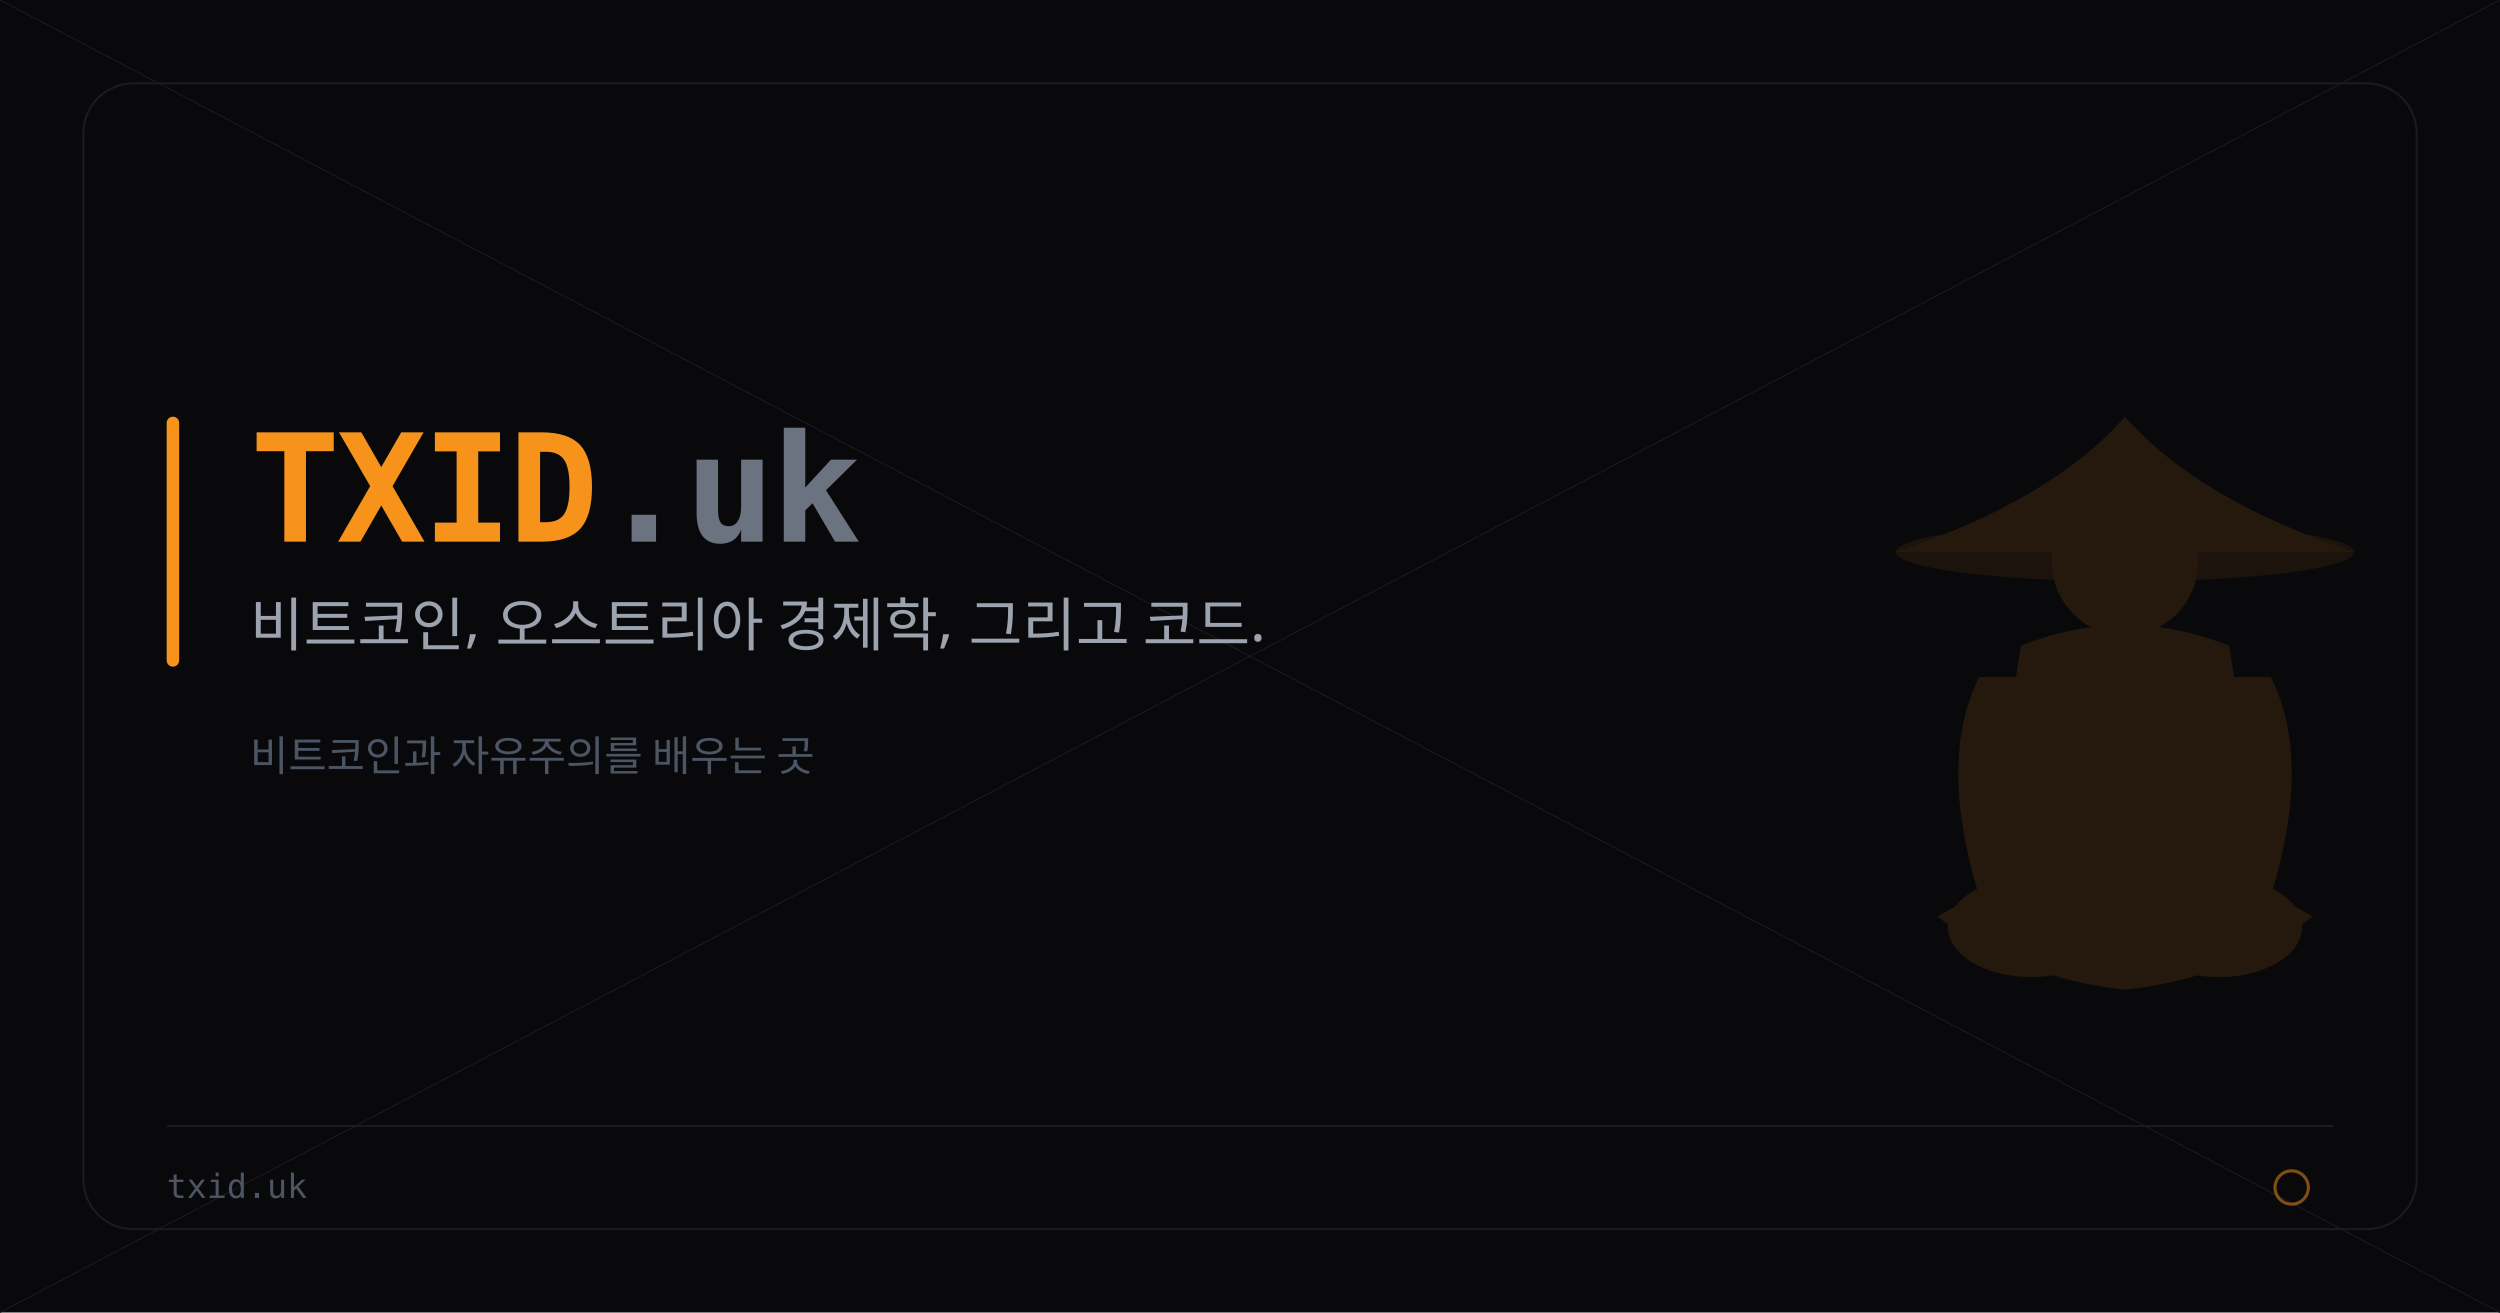
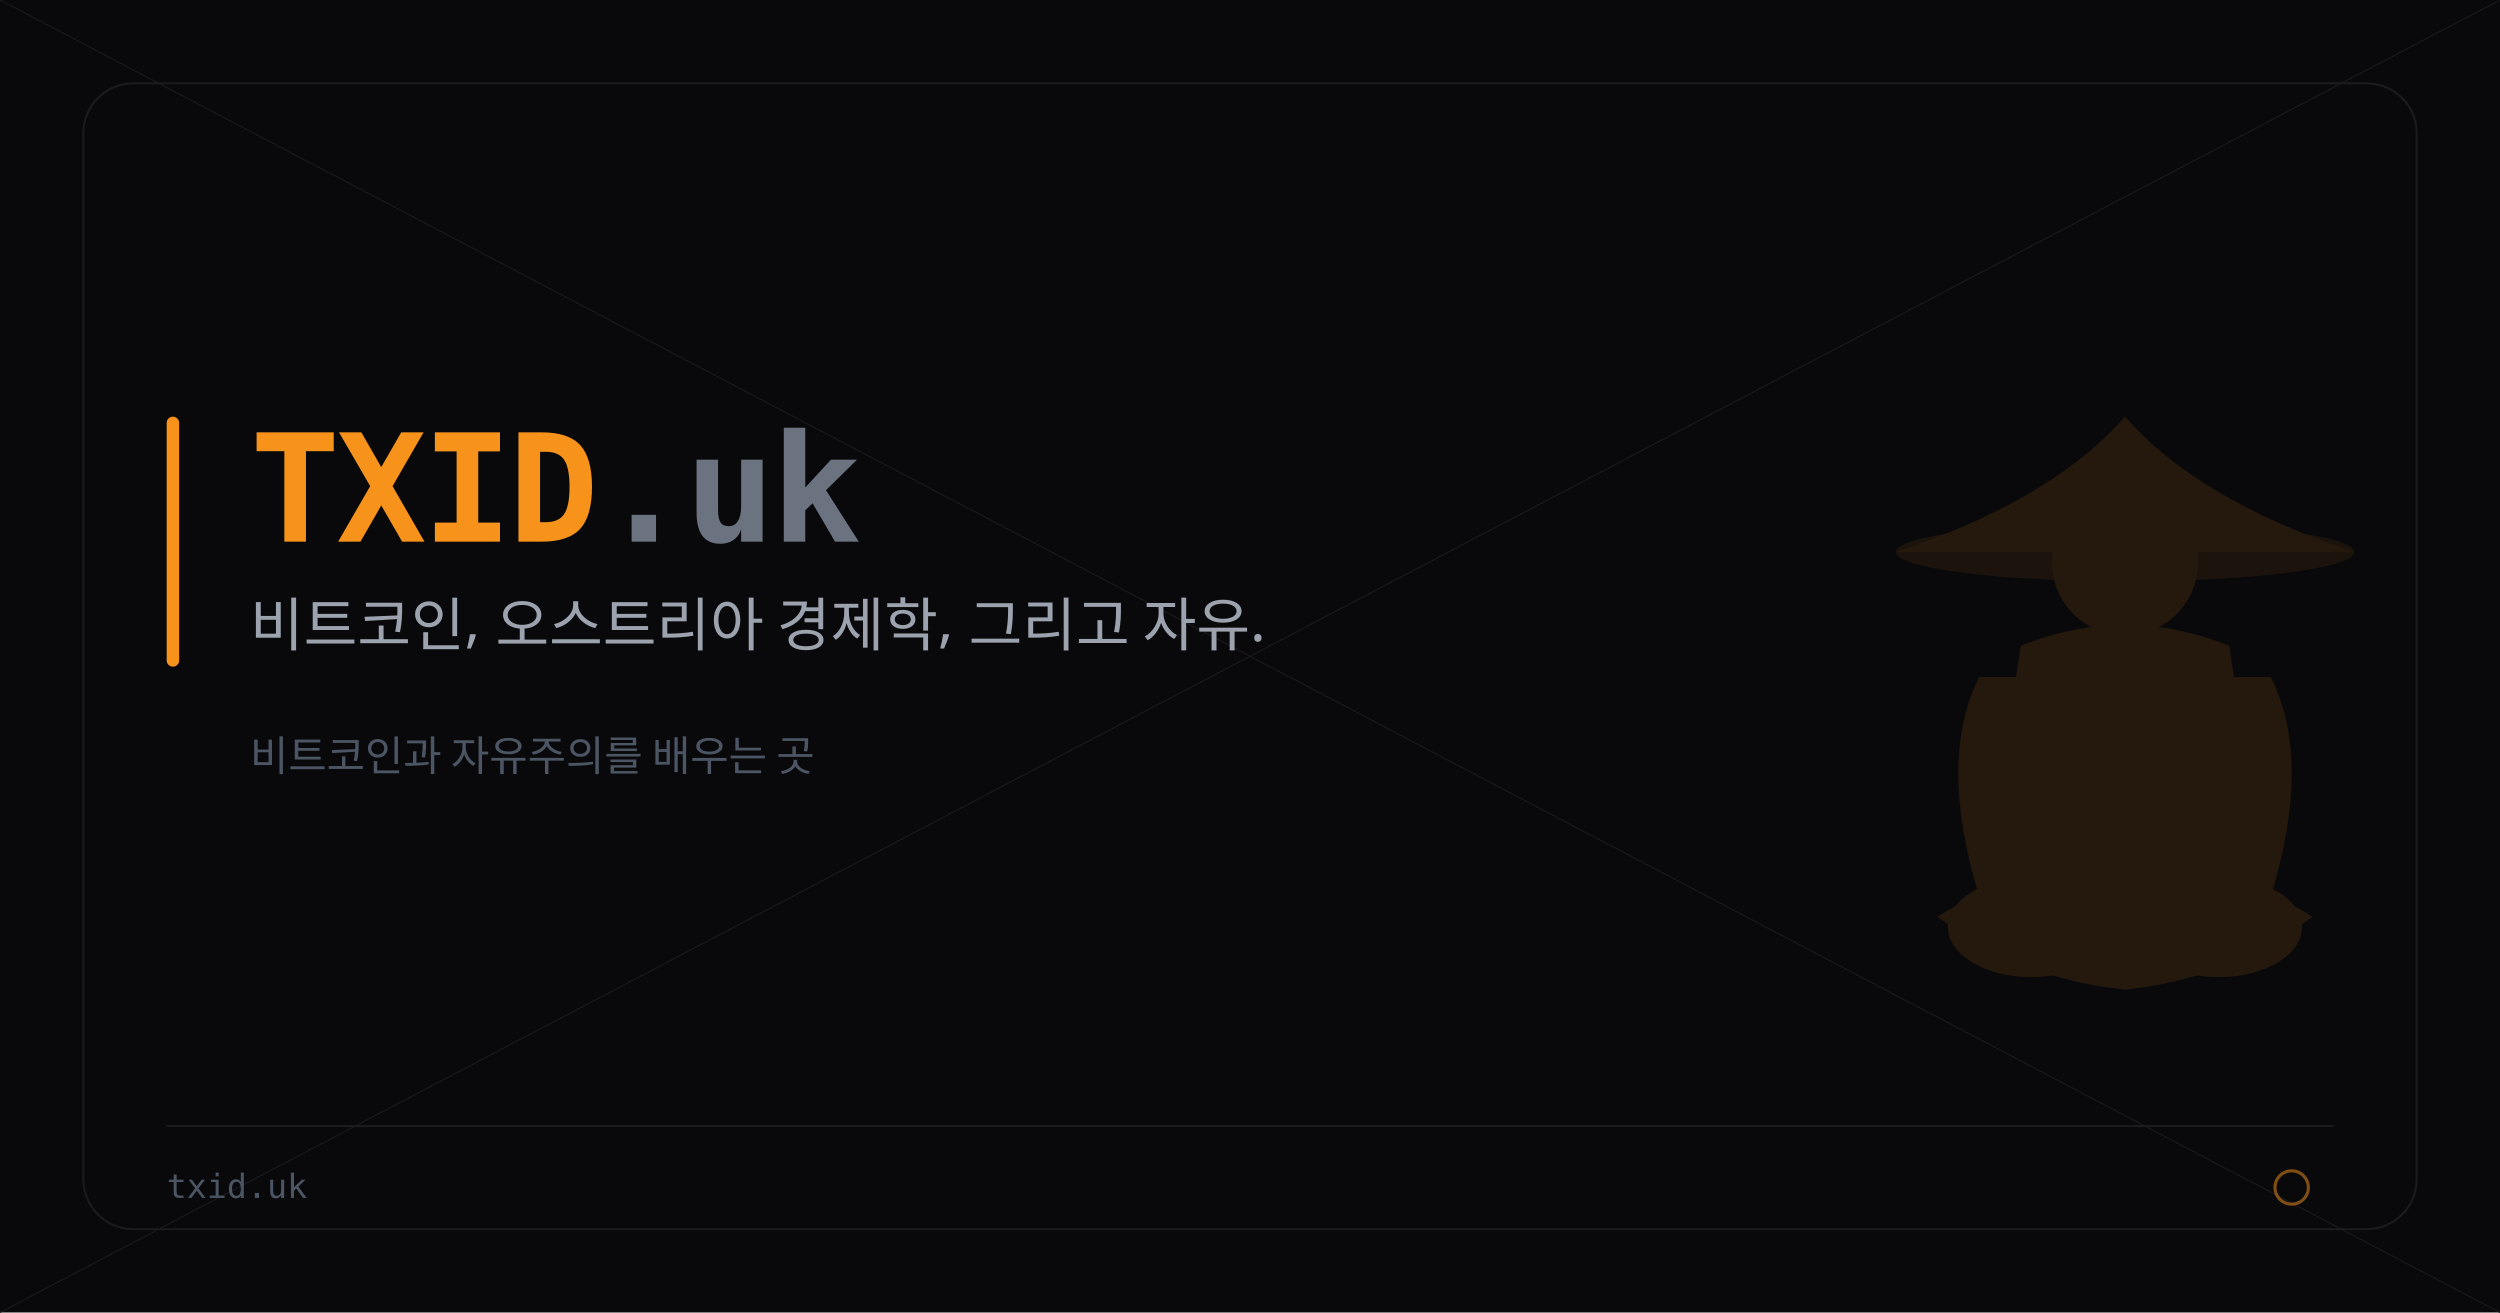
<svg xmlns="http://www.w3.org/2000/svg" width="1200" height="630" viewBox="0 0 1200 630">
  <rect width="1200" height="630" fill="#09090b" />
  <line x1="0" y1="0" x2="1200" y2="630" stroke="#1a1a1f" stroke-width="0.5" />
  <line x1="1200" y1="0" x2="0" y2="630" stroke="#1a1a1f" stroke-width="0.5" />
  <rect x="40" y="40" width="1120" height="550" rx="24" fill="none" stroke="#1a1a1f" stroke-width="1" />
  <g transform="translate(820, 100)" opacity="0.12">
    <path d="M150 210L130 340Q200 360 270 340L250 210Q200 190 150 210z" fill="#f7931a" />
    <path d="M130 225Q110 265 130 330L165 315Q145 270 150 225z" fill="#f7931a" />
    <path d="M270 225Q290 265 270 330L235 315Q255 270 250 225z" fill="#f7931a" />
    <path d="M110 340Q150 315 200 320Q250 315 290 340Q250 370 200 375Q150 370 110 340z" fill="#f7931a" />
    <ellipse cx="155" cy="345" rx="40" ry="24" fill="#f7931a" />
    <ellipse cx="245" cy="345" rx="40" ry="24" fill="#f7931a" />
    <circle cx="200" cy="170" r="35" fill="#f7931a" />
    <path d="M200 100Q165 140 90 165h220Q235 140 200 100z" fill="#f7931a" />
    <ellipse cx="200" cy="165" rx="110" ry="14" fill="#f7931a" opacity="0.7" />
  </g>
  <rect x="80" y="200" width="6" height="120" rx="3" fill="#f7931a" />
  <text x="120" y="260" font-family="'Space Mono', 'SF Mono', monospace" font-weight="700" font-size="72" fill="#f7931a" letter-spacing="-2">TXID<tspan fill="#6b7280">.uk</tspan>
  </text>
-   <text x="120" y="310" font-family="'Pretendard Variable', 'Apple SD Gothic Neo', sans-serif" font-weight="400" font-size="28" fill="#9ca3af">비트코인, 오스트리아 경제학, 그리고 코드.</text>
+   <text x="120" y="310" font-family="'Pretendard Variable', 'Apple SD Gothic Neo', sans-serif" font-weight="400" font-size="28" fill="#9ca3af">비트코인, 오스트리아 경제학, 그리고 자유.</text>
  <text x="120" y="370" font-family="'Pretendard Variable', 'Apple SD Gothic Neo', sans-serif" font-weight="400" font-size="20" fill="#4b5563">비트코인과 자유주의를 배우는 곳</text>
  <rect x="80" y="540" width="1040" height="1" fill="#1a1a1f" />
  <text x="80" y="575" font-family="'Space Mono', monospace" font-weight="400" font-size="16" fill="#4b5563">txid.uk</text>
  <circle cx="1100" cy="570" r="8" fill="none" stroke="#f7931a" stroke-width="1.5" opacity="0.5" />
</svg>
